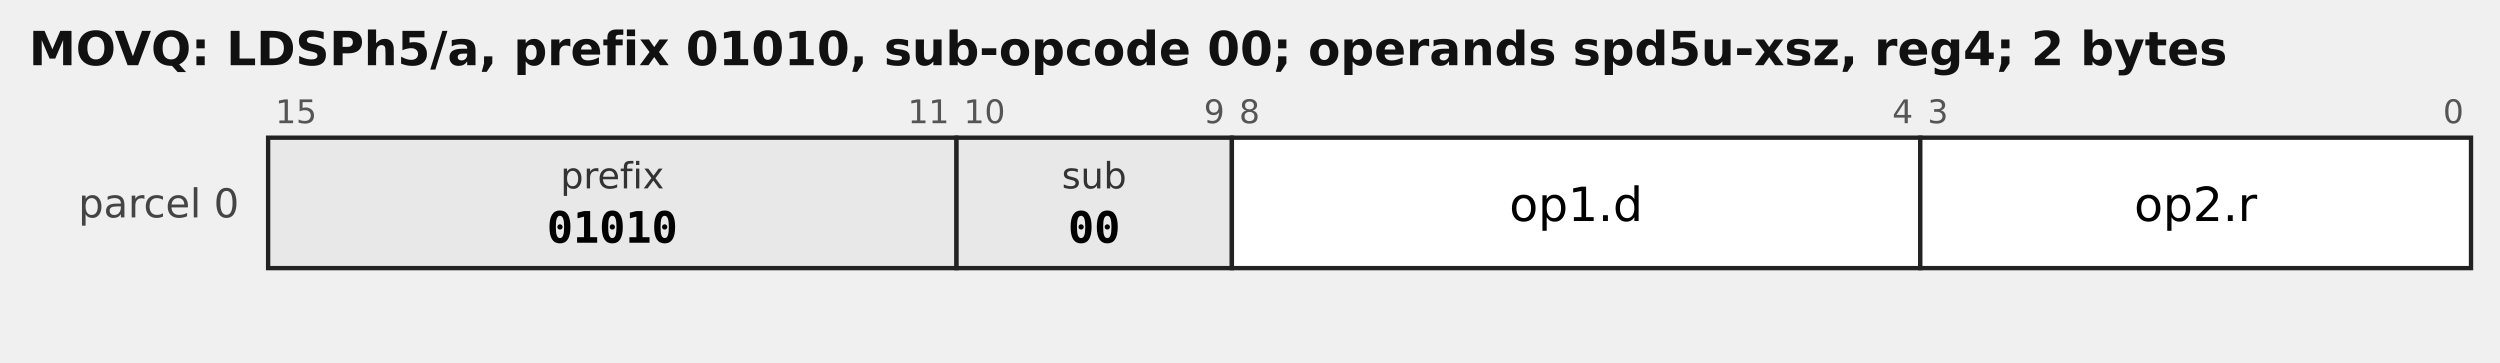
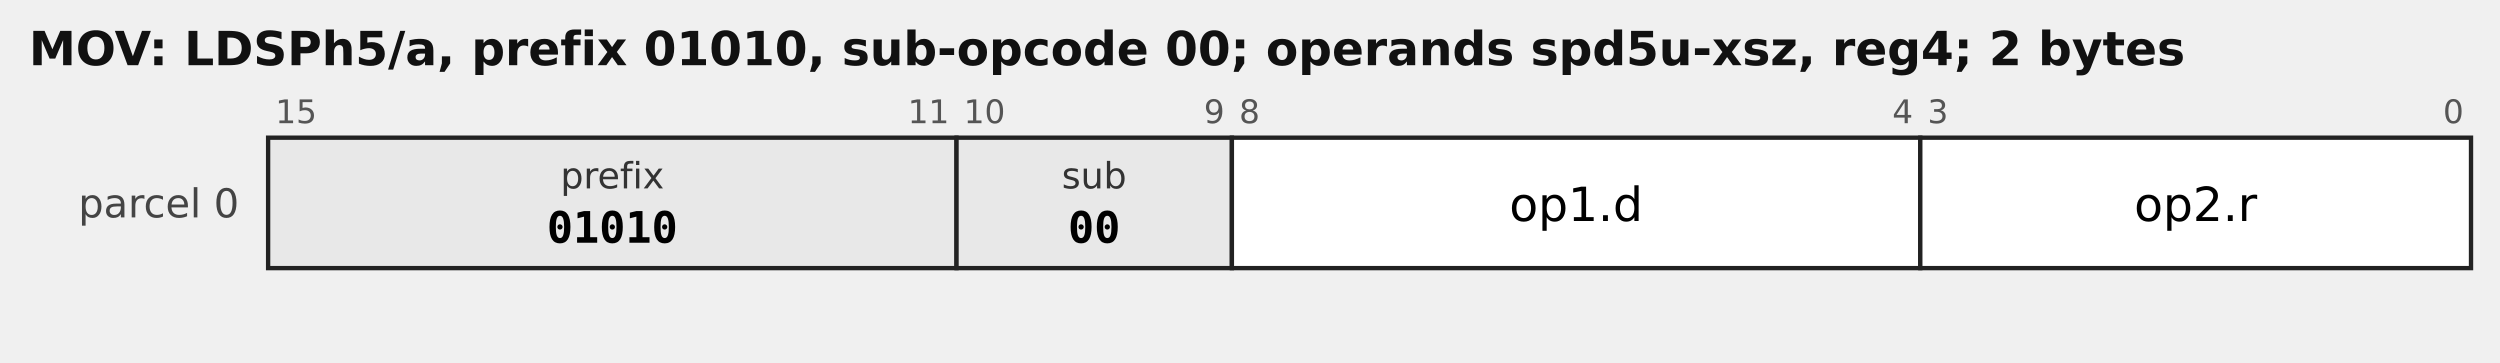
<svg xmlns="http://www.w3.org/2000/svg" width="690" height="100" viewBox="0 0 690 100" font-family="DejaVu Sans, sans-serif">
-   <text x="8" y="18" font-size="13" font-weight="bold" fill="#111">MOVQ: LDSPh5/a, prefix 01010, sub-opcode 00; operands spd5u-xsz, reg4; 2 bytes</text>
+   <text x="8" y="18" font-size="13" font-weight="bold" fill="#111">MOV: LDSPh5/a, prefix 01010, sub-opcode 00; operands spd5u-xsz, reg4; 2 bytes</text>
  <text x="66" y="60" font-size="11" text-anchor="end" fill="#444">parcel 0</text>
  <rect x="74" y="38" width="190" height="36" fill="#e8e8e8" stroke="#222" stroke-width="1.2" />
  <text x="76" y="34" font-size="9" fill="#555" text-anchor="start">15</text>
  <text x="262" y="34" font-size="9" fill="#555" text-anchor="end">11</text>
  <text x="169.0" y="52" font-size="10.0" text-anchor="middle" font-family="DejaVu Sans, sans-serif" fill="#333">prefix</text>
  <text x="169.0" y="67" font-size="12.0" text-anchor="middle" font-family="DejaVu Sans Mono, monospace" font-weight="bold">01010</text>
  <rect x="264" y="38" width="76" height="36" fill="#e8e8e8" stroke="#222" stroke-width="1.2" />
  <text x="266" y="34" font-size="9" fill="#555" text-anchor="start">10</text>
  <text x="338" y="34" font-size="9" fill="#555" text-anchor="end">9</text>
  <text x="302.0" y="52" font-size="10.0" text-anchor="middle" font-family="DejaVu Sans, sans-serif" fill="#333">sub</text>
  <text x="302.0" y="67" font-size="12.0" text-anchor="middle" font-family="DejaVu Sans Mono, monospace" font-weight="bold">00</text>
  <rect x="340" y="38" width="190" height="36" fill="#ffffff" stroke="#222" stroke-width="1.2" />
  <text x="342" y="34" font-size="9" fill="#555" text-anchor="start">8</text>
  <text x="528" y="34" font-size="9" fill="#555" text-anchor="end">4</text>
  <text x="435.0" y="61" font-size="13.0" text-anchor="middle" font-family="DejaVu Sans, sans-serif">op1.d</text>
  <rect x="530" y="38" width="152" height="36" fill="#ffffff" stroke="#222" stroke-width="1.2" />
  <text x="532" y="34" font-size="9" fill="#555" text-anchor="start">3</text>
  <text x="680" y="34" font-size="9" fill="#555" text-anchor="end">0</text>
  <text x="606.0" y="61" font-size="13.0" text-anchor="middle" font-family="DejaVu Sans, sans-serif">op2.r</text>
</svg>
